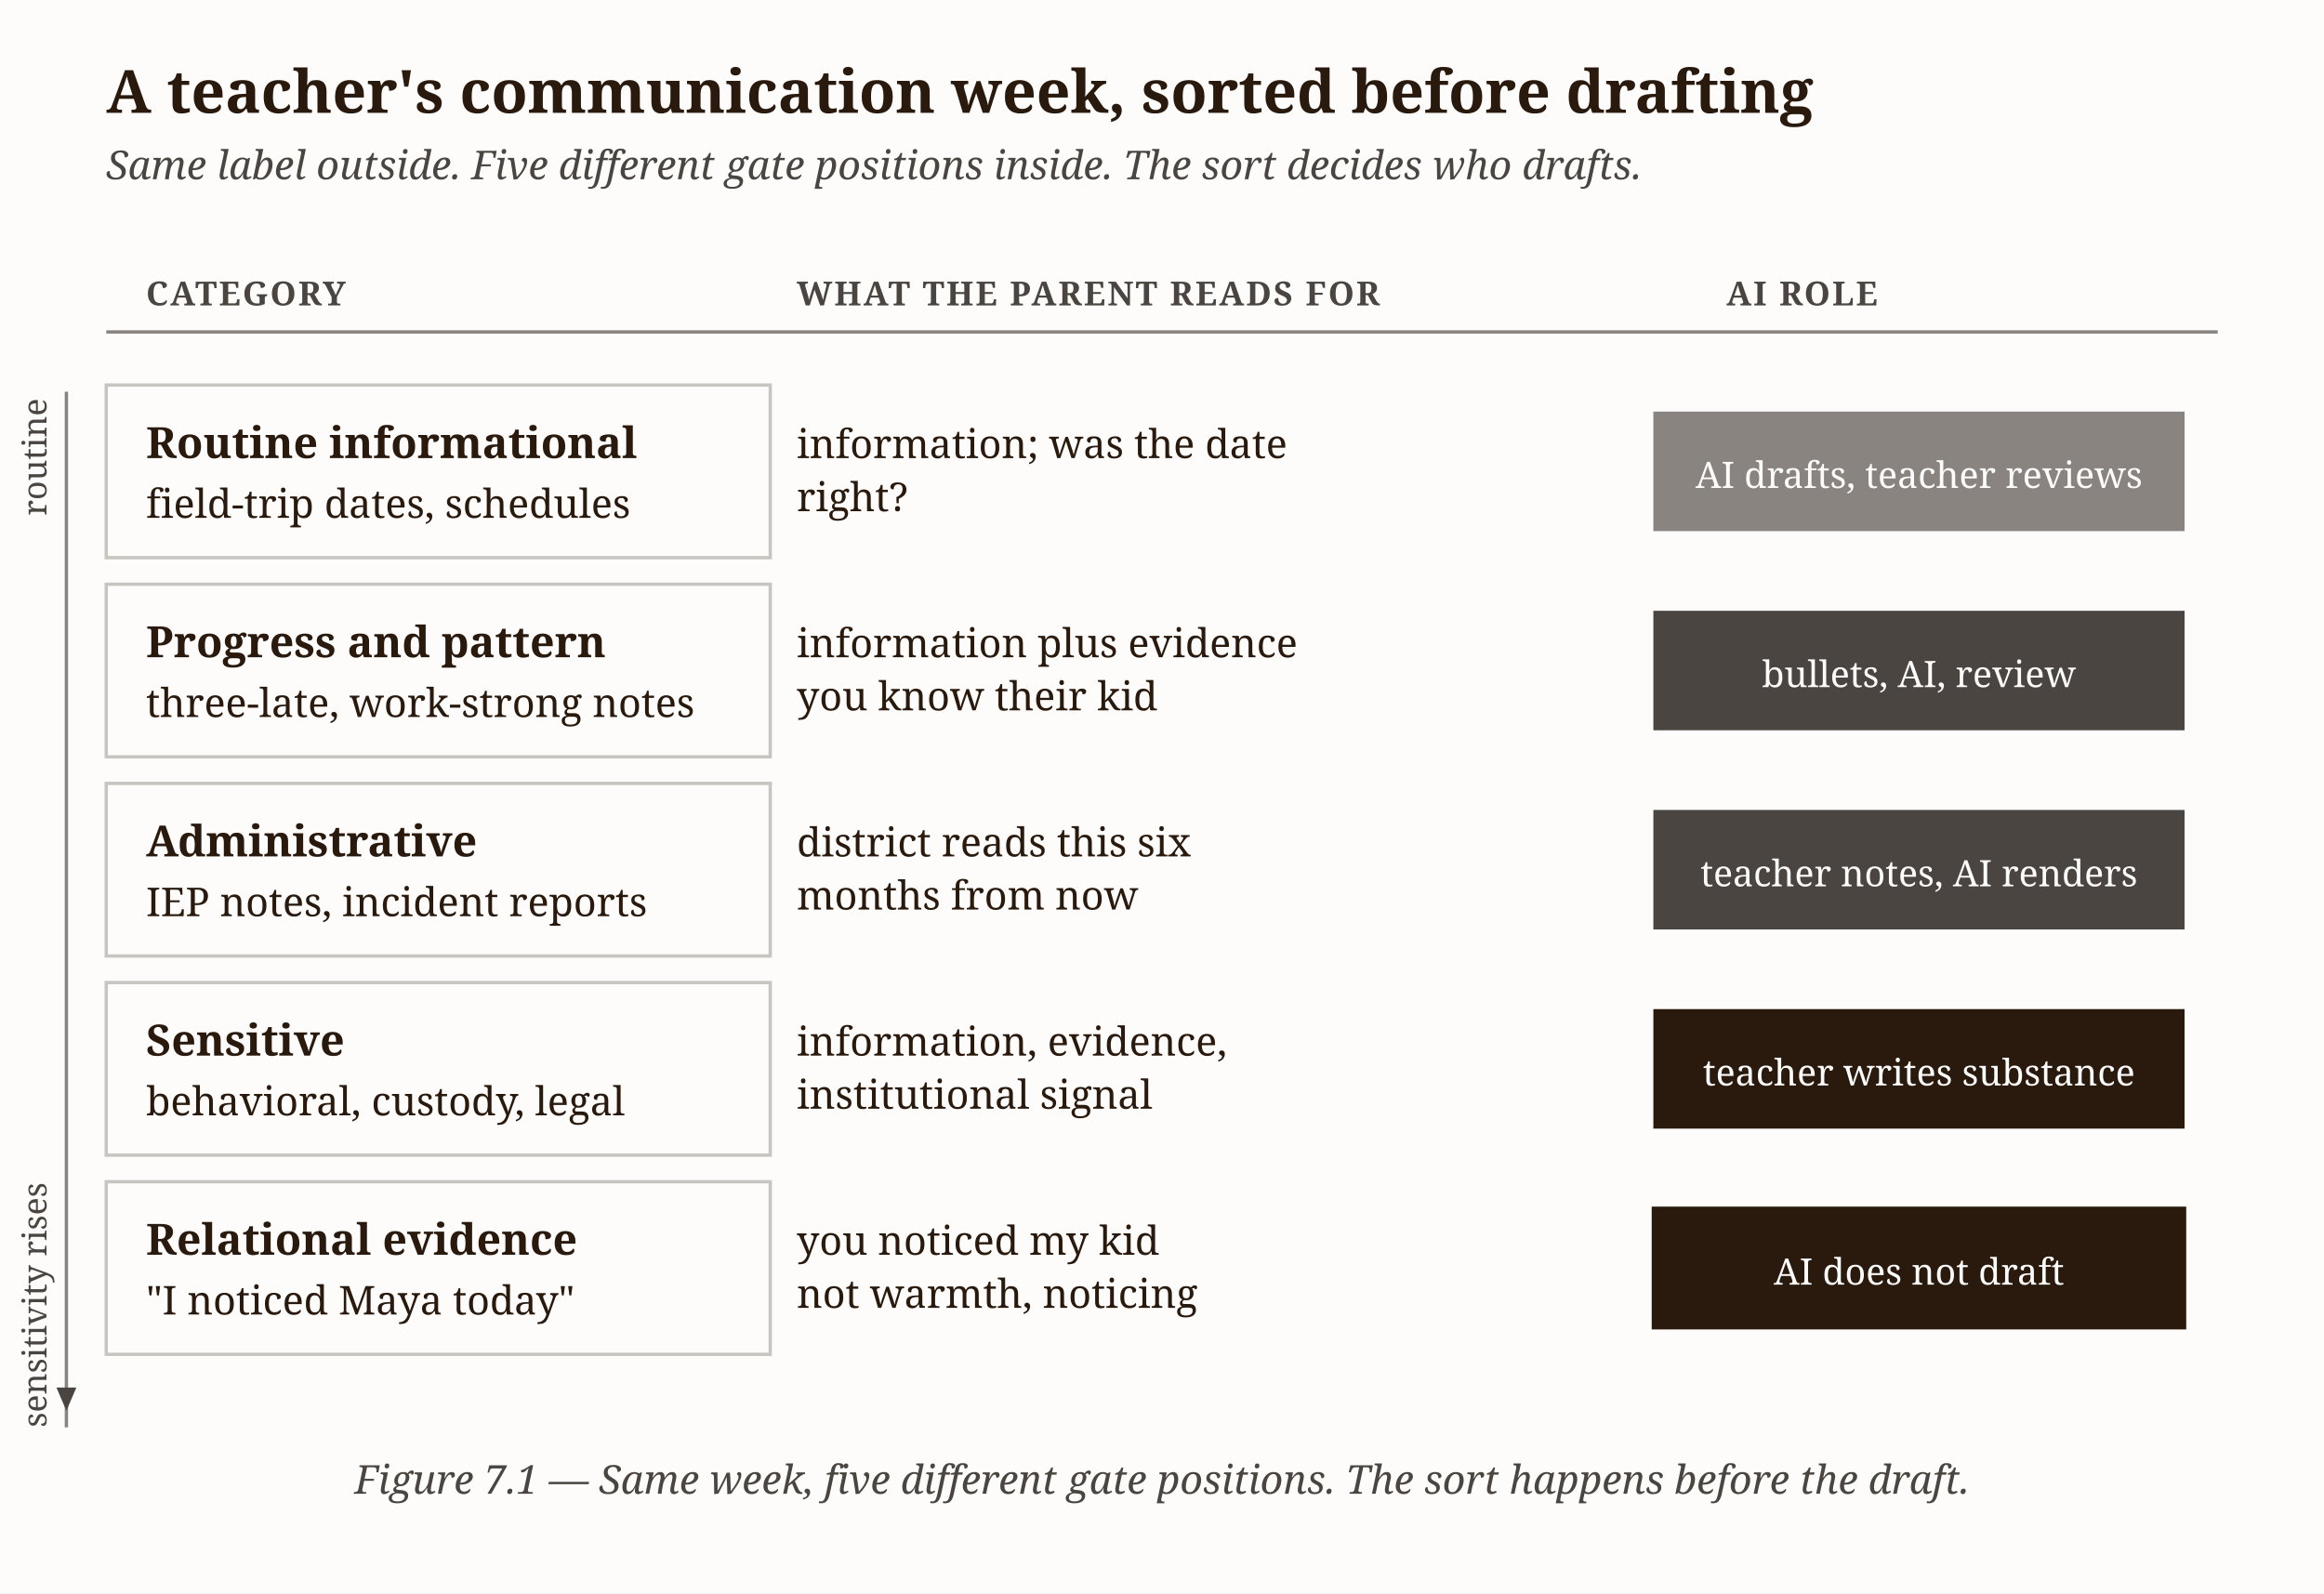
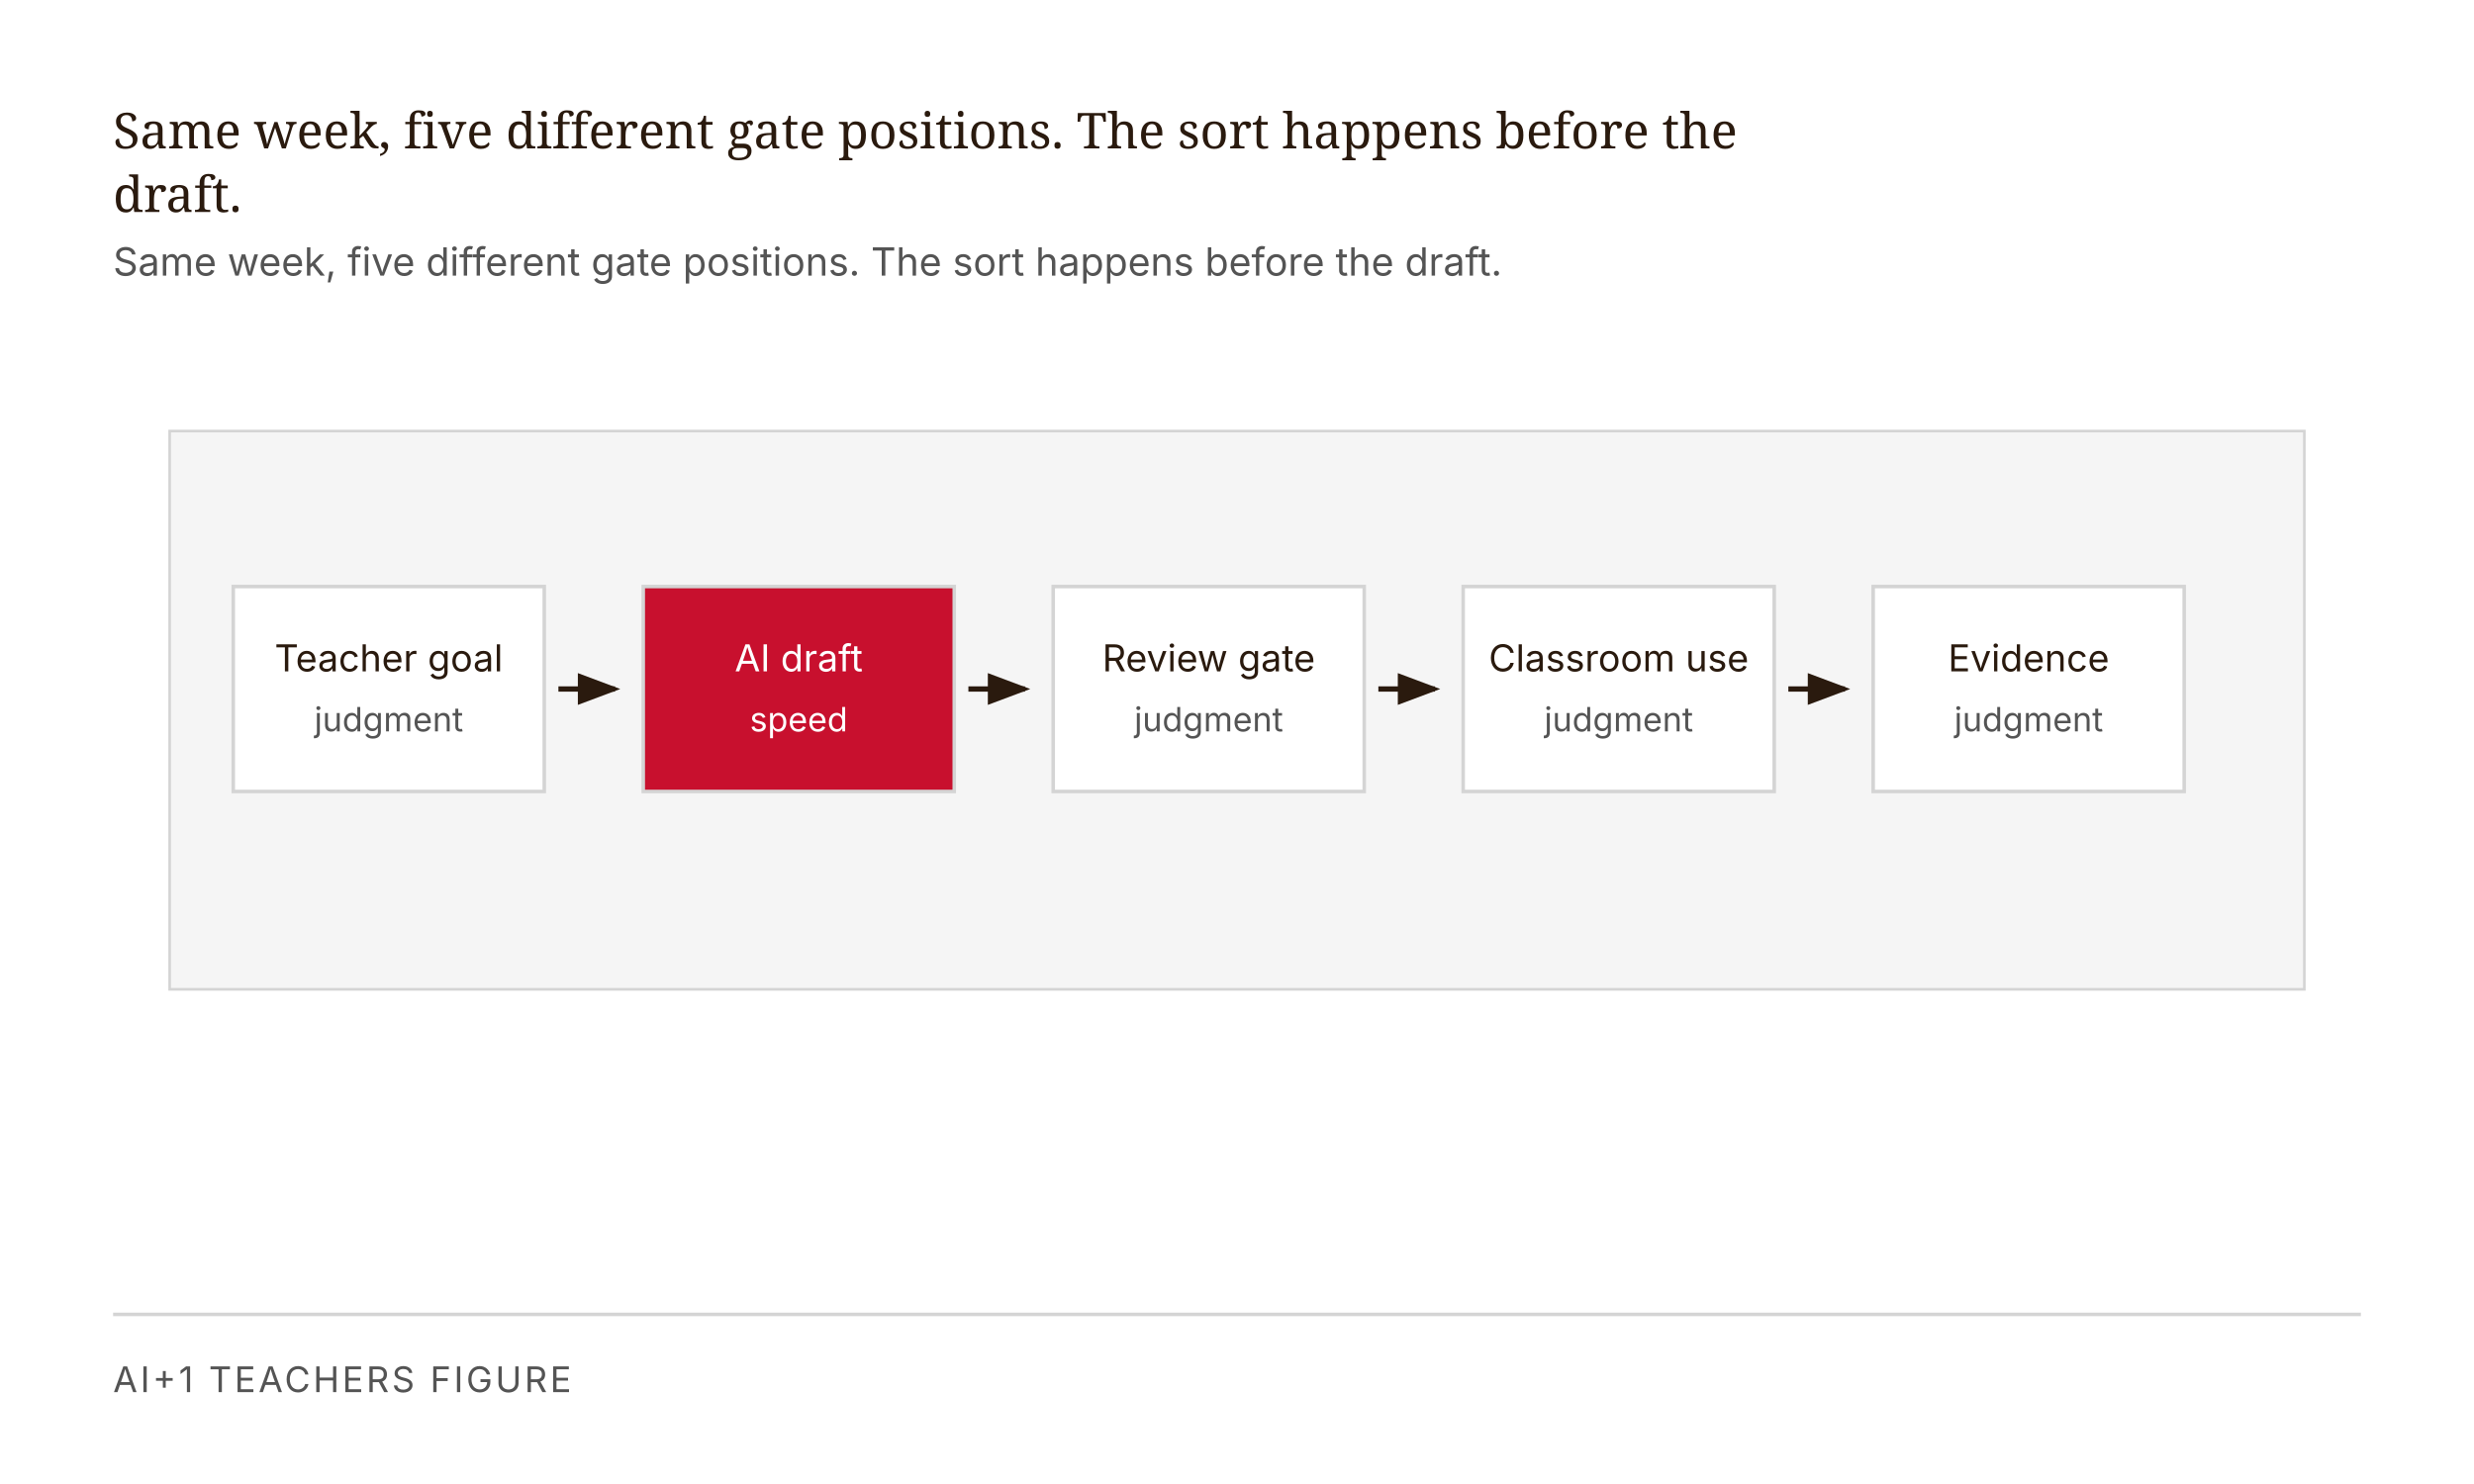
- <svg xmlns="http://www.w3.org/2000/svg" viewBox="0 0 700 480" role="img" aria-labelledby="t07f1 d07f1">
+ <svg xmlns="http://www.w3.org/2000/svg" viewBox="0 0 700 420" role="img" aria-labelledby="title desc">
  <defs>
-     <style>
-       .ti { font-family: 'EB Garamond', Garamond, Georgia, serif; font-size: 18px; font-weight: 700; fill: #2a1a0e; }
-       .sub { font-family: 'EB Garamond', Garamond, Georgia, serif; font-size: 12px; font-style: italic; fill: #4a4540; }
-       .hdr { font-family: 'EB Garamond', Garamond, Georgia, serif; font-size: 10px; font-weight: 700; fill: #4a4540; letter-spacing: 0.6px; }
-       .cat { font-family: 'EB Garamond', Garamond, Georgia, serif; font-size: 13px; font-weight: 700; fill: #2a1a0e; }
-       .desc { font-family: 'EB Garamond', Garamond, Georgia, serif; font-size: 12px; fill: #2a1a0e; }
-       .role-light { font-family: 'EB Garamond', Garamond, Georgia, serif; font-size: 11px; fill: #2a1a0e; }
-       .role-dark { font-family: 'EB Garamond', Garamond, Georgia, serif; font-size: 11px; fill: #fdfcfb; }
-       .cap { font-family: 'EB Garamond', Garamond, Georgia, serif; font-size: 12px; font-style: italic; fill: #4a4540; }
-       .axislbl { font-family: 'EB Garamond', Garamond, Georgia, serif; font-size: 10px; fill: #4a4540; }
-     </style>
-     <marker id="arr07f1" viewBox="0 0 10 10" refX="9" refY="5" markerWidth="7" markerHeight="7" orient="auto-start-reverse">
-       <path d="M 0 0 L 10 5 L 0 10 z" fill="#4a4540" />
+     <marker id="arrow" markerWidth="8" markerHeight="6" refX="7" refY="3" orient="auto">
+       <polygon points="0 0, 8 3, 0 6" fill="#2a1a0e" />
    </marker>
  </defs>
-   <rect width="700" height="480" fill="#fdfcfb" />
-   <text x="32" y="34" class="ti">A teacher's communication week, sorted before drafting</text>
-   <text x="32" y="54" class="sub">Same label outside. Five different gate positions inside. The sort decides who drafts.</text>
-   <text x="44" y="92" class="hdr">CATEGORY</text>
-   <text x="240" y="92" class="hdr">WHAT THE PARENT READS FOR</text>
-   <text x="520" y="92" class="hdr">AI ROLE</text>
-   <line x1="32" y1="100" x2="668" y2="100" stroke="#8a8480" stroke-width="1" />
-   <line x1="20" y1="118" x2="20" y2="430" stroke="#8a8480" stroke-width="1" />
-   <text x="14" y="120" class="axislbl" text-anchor="end" transform="rotate(-90 14 120)">routine</text>
-   <text x="14" y="430" class="axislbl" text-anchor="start" transform="rotate(-90 14 430)">sensitivity rises</text>
-   <path d="M 20 425 L 17 418 L 23 418 z" fill="#4a4540" />
-   <rect x="32" y="116" width="200" height="52" fill="#fdfcfb" stroke="#c8c4c0" stroke-width="1" />
-   <text x="44" y="138" class="cat">Routine informational</text>
-   <text x="44" y="156" class="desc">field-trip dates, schedules</text>
-   <text x="240" y="138" class="desc">information; was the date</text>
-   <text x="240" y="154" class="desc">right?</text>
-   <rect x="498" y="124" width="160" height="36" fill="#8a8480" stroke="none" />
-   <text x="578" y="147" text-anchor="middle" class="role-dark">AI drafts, teacher reviews</text>
-   <rect x="32" y="176" width="200" height="52" fill="#fdfcfb" stroke="#c8c4c0" stroke-width="1" />
-   <text x="44" y="198" class="cat">Progress and pattern</text>
-   <text x="44" y="216" class="desc">three-late, work-strong notes</text>
-   <text x="240" y="198" class="desc">information plus evidence</text>
-   <text x="240" y="214" class="desc">you know their kid</text>
-   <rect x="498" y="184" width="160" height="36" fill="#4a4540" stroke="none" />
-   <text x="578" y="207" text-anchor="middle" class="role-dark">bullets, AI, review</text>
-   <rect x="32" y="236" width="200" height="52" fill="#fdfcfb" stroke="#c8c4c0" stroke-width="1" />
-   <text x="44" y="258" class="cat">Administrative</text>
-   <text x="44" y="276" class="desc">IEP notes, incident reports</text>
-   <text x="240" y="258" class="desc">district reads this six</text>
-   <text x="240" y="274" class="desc">months from now</text>
-   <rect x="498" y="244" width="160" height="36" fill="#4a4540" stroke="none" />
-   <text x="578" y="267" text-anchor="middle" class="role-dark">teacher notes, AI renders</text>
-   <rect x="32" y="296" width="200" height="52" fill="#fdfcfb" stroke="#c8c4c0" stroke-width="1" />
-   <text x="44" y="318" class="cat">Sensitive</text>
-   <text x="44" y="336" class="desc">behavioral, custody, legal</text>
-   <text x="240" y="318" class="desc">information, evidence,</text>
-   <text x="240" y="334" class="desc">institutional signal</text>
-   <rect x="498" y="304" width="160" height="36" fill="#2a1a0e" stroke="none" />
-   <text x="578" y="327" text-anchor="middle" class="role-dark">teacher writes substance</text>
-   <rect x="32" y="356" width="200" height="52" fill="#fdfcfb" stroke="#c8c4c0" stroke-width="1" />
-   <text x="44" y="378" class="cat">Relational evidence</text>
-   <text x="44" y="396" class="desc">"I noticed Maya today"</text>
-   <text x="240" y="378" class="desc">you noticed my kid</text>
-   <text x="240" y="394" class="desc">not warmth, noticing</text>
-   <rect x="498" y="364" width="160" height="36" fill="#2a1a0e" stroke="#2a1a0e" stroke-width="1" />
-   <text x="578" y="387" text-anchor="middle" class="role-dark">AI does not draft</text>
-   <text x="350" y="450" class="cap" text-anchor="middle">Figure 7.1 — Same week, five different gate positions. The sort happens before the draft.</text>
+   <rect x="0" y="0" width="700" height="420" fill="#FFFFFF" />
+   <text x="32" y="42" font-family="'EB Garamond', 'Garamond', Georgia, serif" font-size="14" font-weight="400" fill="#2a1a0e">Same week, five different gate positions. The sort happens before the</text>
+   <text x="32" y="60" font-family="'EB Garamond', 'Garamond', Georgia, serif" font-size="14" font-weight="400" fill="#2a1a0e">draft.</text>
+   <text x="32" y="78" font-family="'Inter', -apple-system, 'Helvetica Neue', sans-serif" font-size="11" fill="#545454">Same week, five different gate positions. The sort happens before the draft.</text>
+   <rect x="48" y="122" width="604" height="158" fill="#F5F5F5" stroke="#D4D4D4" stroke-width="0.75" />
+   <rect x="66" y="166" width="88" height="58" fill="#FFFFFF" stroke="#D4D4D4" stroke-width="1" />
+   <text x="110" y="190" text-anchor="middle" font-family="'Inter', -apple-system, 'Helvetica Neue', sans-serif" font-size="10.5" fill="#2a1a0e">Teacher goal</text>
+   <text x="110" y="207" text-anchor="middle" font-family="'Inter', -apple-system, 'Helvetica Neue', sans-serif" font-size="9.5" fill="#545454">judgment</text>
+   <path d="M 158 195 L 174 195" stroke="#2a1a0e" stroke-width="1.5" marker-end="url(#arrow)" />
+   <rect x="182" y="166" width="88" height="58" fill="#C8102E" stroke="#D4D4D4" stroke-width="1" />
+   <text x="226" y="190" text-anchor="middle" font-family="'Inter', -apple-system, 'Helvetica Neue', sans-serif" font-size="10.5" fill="#FFFFFF">AI draft</text>
+   <text x="226" y="207" text-anchor="middle" font-family="'Inter', -apple-system, 'Helvetica Neue', sans-serif" font-size="9.5" fill="#FFFFFF">speed</text>
+   <path d="M 274 195 L 290 195" stroke="#2a1a0e" stroke-width="1.5" marker-end="url(#arrow)" />
+   <rect x="298" y="166" width="88" height="58" fill="#FFFFFF" stroke="#D4D4D4" stroke-width="1" />
+   <text x="342" y="190" text-anchor="middle" font-family="'Inter', -apple-system, 'Helvetica Neue', sans-serif" font-size="10.5" fill="#2a1a0e">Review gate</text>
+   <text x="342" y="207" text-anchor="middle" font-family="'Inter', -apple-system, 'Helvetica Neue', sans-serif" font-size="9.5" fill="#545454">judgment</text>
+   <path d="M 390 195 L 406 195" stroke="#2a1a0e" stroke-width="1.5" marker-end="url(#arrow)" />
+   <rect x="414" y="166" width="88" height="58" fill="#FFFFFF" stroke="#D4D4D4" stroke-width="1" />
+   <text x="458" y="190" text-anchor="middle" font-family="'Inter', -apple-system, 'Helvetica Neue', sans-serif" font-size="10.5" fill="#2a1a0e">Classroom use</text>
+   <text x="458" y="207" text-anchor="middle" font-family="'Inter', -apple-system, 'Helvetica Neue', sans-serif" font-size="9.5" fill="#545454">judgment</text>
+   <path d="M 506 195 L 522 195" stroke="#2a1a0e" stroke-width="1.5" marker-end="url(#arrow)" />
+   <rect x="530" y="166" width="88" height="58" fill="#FFFFFF" stroke="#D4D4D4" stroke-width="1" />
+   <text x="574" y="190" text-anchor="middle" font-family="'Inter', -apple-system, 'Helvetica Neue', sans-serif" font-size="10.5" fill="#2a1a0e">Evidence</text>
+   <text x="574" y="207" text-anchor="middle" font-family="'Inter', -apple-system, 'Helvetica Neue', sans-serif" font-size="9.5" fill="#545454">judgment</text>
+   <line x1="32" x2="668" y1="372" y2="372" stroke="#D4D4D4" />
+   <text x="32" y="394" font-family="'Inter', -apple-system, 'Helvetica Neue', sans-serif" font-size="10" fill="#545454" letter-spacing="0.08em">AI+1 TEACHERS FIGURE</text>
</svg>
